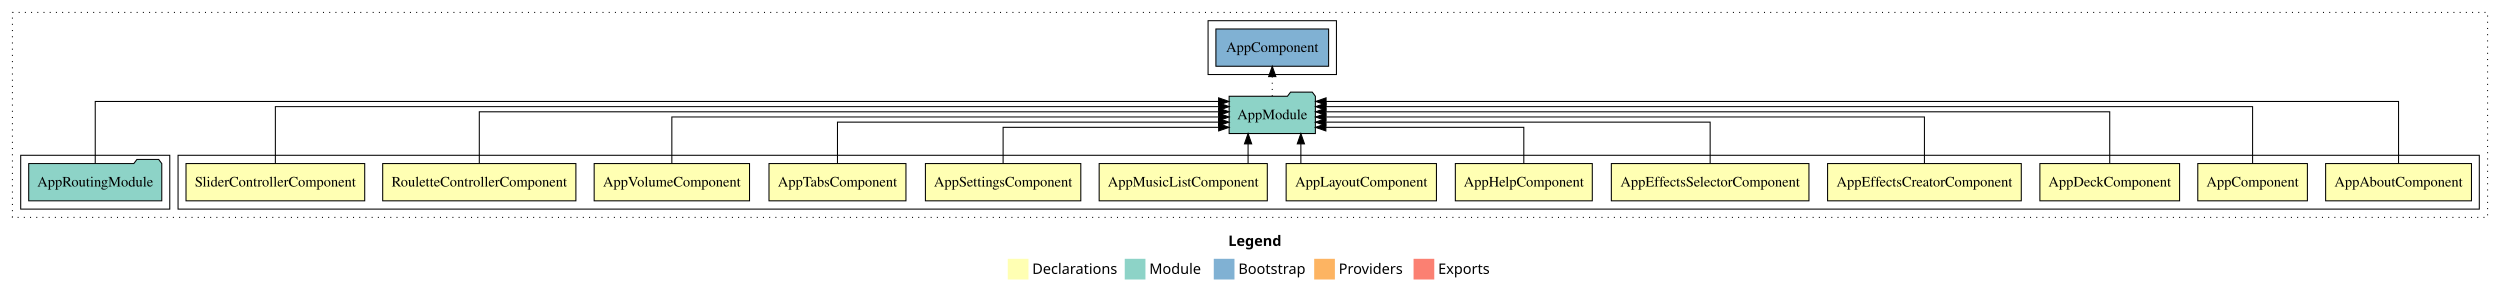
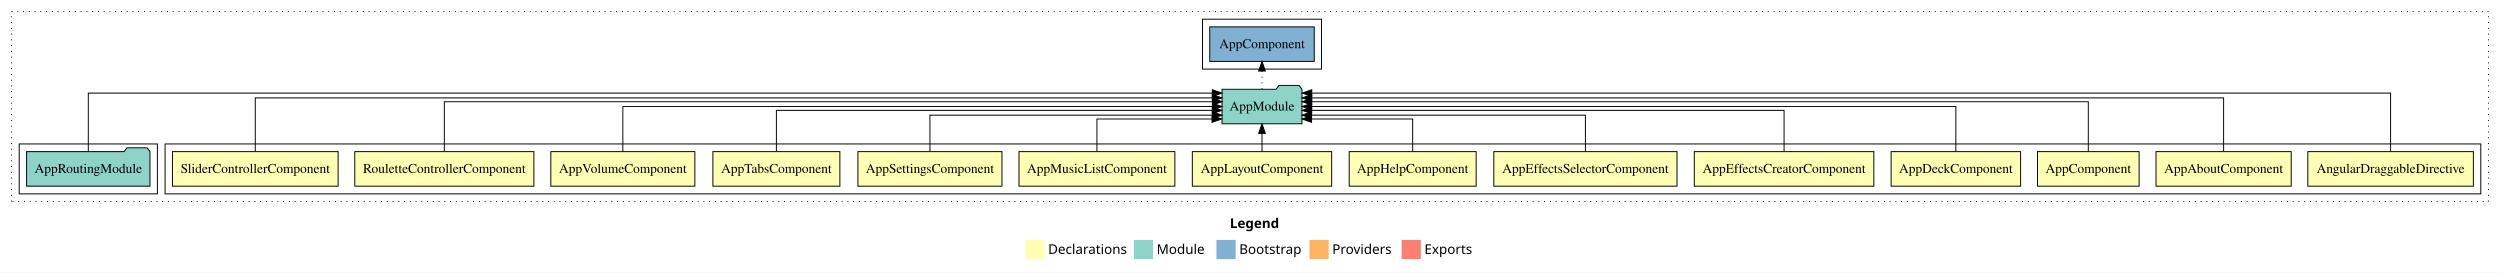
- <svg xmlns="http://www.w3.org/2000/svg" width="2415pt" height="284pt" viewBox="0.00 0.00 2415.00 284.00">
+ <svg xmlns="http://www.w3.org/2000/svg" width="2605pt" height="284pt" viewBox="0.00 0.00 2605.00 284.00">
  <g id="graph0" class="graph" transform="scale(1 1) rotate(0) translate(4 280)">
-     <polygon fill="#ffffff" stroke="transparent" points="-4,4 -4,-280 2411,-280 2411,4 -4,4" />
-     <text text-anchor="start" x="1182.509" y="-42.4" font-family="sans-serif" font-weight="bold" font-size="14.00" fill="#000000">Legend</text>
-     <polygon fill="#ffffb3" stroke="transparent" points="969.5,-10 969.5,-30 989.5,-30 989.5,-10 969.5,-10" />
-     <text text-anchor="start" x="993.129" y="-15.4" font-family="sans-serif" font-size="14.00" fill="#000000">  Declarations</text>
-     <polygon fill="#8dd3c7" stroke="transparent" points="1082.5,-10 1082.5,-30 1102.5,-30 1102.5,-10 1082.5,-10" />
-     <text text-anchor="start" x="1106.225" y="-15.4" font-family="sans-serif" font-size="14.00" fill="#000000">  Module</text>
-     <polygon fill="#80b1d3" stroke="transparent" points="1168.5,-10 1168.5,-30 1188.5,-30 1188.5,-10 1168.5,-10" />
-     <text text-anchor="start" x="1192.281" y="-15.4" font-family="sans-serif" font-size="14.00" fill="#000000">  Bootstrap</text>
-     <polygon fill="#fdb462" stroke="transparent" points="1265.5,-10 1265.5,-30 1285.5,-30 1285.5,-10 1265.5,-10" />
-     <text text-anchor="start" x="1289.173" y="-15.4" font-family="sans-serif" font-size="14.00" fill="#000000">  Providers</text>
-     <polygon fill="#fb8072" stroke="transparent" points="1361.5,-10 1361.5,-30 1381.5,-30 1381.5,-10 1361.5,-10" />
-     <text text-anchor="start" x="1385.226" y="-15.4" font-family="sans-serif" font-size="14.00" fill="#000000">  Exports</text>
+     <polygon fill="#ffffff" stroke="transparent" points="-4,4 -4,-280 2601,-280 2601,4 -4,4" />
+     <text text-anchor="start" x="1277.509" y="-42.4" font-family="sans-serif" font-weight="bold" font-size="14.00" fill="#000000">Legend</text>
+     <polygon fill="#ffffb3" stroke="transparent" points="1064.5,-10 1064.5,-30 1084.5,-30 1084.5,-10 1064.5,-10" />
+     <text text-anchor="start" x="1088.129" y="-15.4" font-family="sans-serif" font-size="14.00" fill="#000000">  Declarations</text>
+     <polygon fill="#8dd3c7" stroke="transparent" points="1177.5,-10 1177.5,-30 1197.5,-30 1197.5,-10 1177.5,-10" />
+     <text text-anchor="start" x="1201.225" y="-15.4" font-family="sans-serif" font-size="14.00" fill="#000000">  Module</text>
+     <polygon fill="#80b1d3" stroke="transparent" points="1263.5,-10 1263.5,-30 1283.5,-30 1283.5,-10 1263.5,-10" />
+     <text text-anchor="start" x="1287.281" y="-15.4" font-family="sans-serif" font-size="14.00" fill="#000000">  Bootstrap</text>
+     <polygon fill="#fdb462" stroke="transparent" points="1360.5,-10 1360.5,-30 1380.5,-30 1380.5,-10 1360.5,-10" />
+     <text text-anchor="start" x="1384.173" y="-15.4" font-family="sans-serif" font-size="14.00" fill="#000000">  Providers</text>
+     <polygon fill="#fb8072" stroke="transparent" points="1456.5,-10 1456.5,-30 1476.5,-30 1476.5,-10 1456.5,-10" />
+     <text text-anchor="start" x="1480.226" y="-15.4" font-family="sans-serif" font-size="14.00" fill="#000000">  Exports</text>
    <g id="clust1" class="cluster">
-       <polygon fill="none" stroke="#000000" stroke-dasharray="1,5" points="8,-70 8,-268 2399,-268 2399,-70 8,-70" />
+       <polygon fill="none" stroke="#000000" stroke-dasharray="1,5" points="8,-70 8,-268 2589,-268 2589,-70 8,-70" />
    </g>
    <g id="clust2" class="cluster">
-       <polygon fill="none" stroke="#000000" points="168,-78 168,-130 2391,-130 2391,-78 168,-78" />
+       <polygon fill="none" stroke="#000000" points="168,-78 168,-130 2581,-130 2581,-78 168,-78" />
    </g>
-     <g id="clust16" class="cluster">
+     <g id="clust17" class="cluster">
      <polygon fill="none" stroke="#000000" points="16,-78 16,-130 160,-130 160,-78 16,-78" />
    </g>
-     <g id="clust18" class="cluster">
-       <polygon fill="none" stroke="#000000" points="1163,-208 1163,-260 1287,-260 1287,-208 1163,-208" />
+     <g id="clust19" class="cluster">
+       <polygon fill="none" stroke="#000000" points="1249,-208 1249,-260 1373,-260 1373,-208 1249,-208" />
    </g>
    <g id="node1" class="node">
+       <polygon fill="#ffffb3" stroke="#000000" points="2573.257,-122 2400.743,-122 2400.743,-86 2573.257,-86 2573.257,-122" />
+       <text text-anchor="middle" x="2487" y="-99.8" font-family="Times,serif" font-size="14.00" fill="#000000">AngularDraggableDirective</text>
+     </g>
+     <g id="node15" class="node">
+       <polygon fill="#8dd3c7" stroke="#000000" points="1352.657,-187 1349.657,-191 1328.657,-191 1325.657,-187 1269.343,-187 1269.343,-151 1352.657,-151 1352.657,-187" />
+       <text text-anchor="middle" x="1311" y="-164.8" font-family="Times,serif" font-size="14.00" fill="#000000">AppModule</text>
+     </g>
+     <g id="edge1" class="edge">
+       <path fill="none" stroke="#000000" d="M2487,-122.323C2487,-145.66 2487,-183 2487,-183 2487,-183 1362.854,-183 1362.854,-183" />
+       <polygon fill="#000000" stroke="#000000" points="1362.854,-179.5 1352.854,-183 1362.854,-186.5 1362.854,-179.5" />
+     </g>
+     <g id="node2" class="node">
      <polygon fill="#ffffb3" stroke="#000000" points="2383.437,-122 2242.563,-122 2242.563,-86 2383.437,-86 2383.437,-122" />
      <text text-anchor="middle" x="2313" y="-99.8" font-family="Times,serif" font-size="14.00" fill="#000000">AppAboutComponent</text>
    </g>
-     <g id="node14" class="node">
-       <polygon fill="#8dd3c7" stroke="#000000" points="1266.657,-187 1263.657,-191 1242.657,-191 1239.657,-187 1183.343,-187 1183.343,-151 1266.657,-151 1266.657,-187" />
-       <text text-anchor="middle" x="1225" y="-164.8" font-family="Times,serif" font-size="14.00" fill="#000000">AppModule</text>
+     <g id="edge2" class="edge">
+       <path fill="none" stroke="#000000" d="M2313,-122.292C2313,-144.206 2313,-178 2313,-178 2313,-178 1362.779,-178 1362.779,-178" />
+       <polygon fill="#000000" stroke="#000000" points="1362.779,-174.5 1352.779,-178 1362.779,-181.5 1362.779,-174.5" />
    </g>
-     <g id="edge1" class="edge">
-       <path fill="none" stroke="#000000" d="M2313,-122.091C2313,-145.133 2313,-182 2313,-182 2313,-182 1276.984,-182 1276.984,-182" />
-       <polygon fill="#000000" stroke="#000000" points="1276.984,-178.5 1266.984,-182 1276.984,-185.5 1276.984,-178.5" />
-     </g>
-     <g id="node2" class="node">
+     <g id="node3" class="node">
      <polygon fill="#ffffb3" stroke="#000000" points="2224.94,-122 2119.06,-122 2119.06,-86 2224.94,-86 2224.94,-122" />
      <text text-anchor="middle" x="2172" y="-99.8" font-family="Times,serif" font-size="14.00" fill="#000000">AppComponent</text>
    </g>
-     <g id="edge2" class="edge">
-       <path fill="none" stroke="#000000" d="M2172,-122.045C2172,-143.662 2172,-177 2172,-177 2172,-177 1276.913,-177 1276.913,-177" />
-       <polygon fill="#000000" stroke="#000000" points="1276.913,-173.5 1266.913,-177 1276.913,-180.5 1276.913,-173.5" />
+     <g id="edge3" class="edge">
+       <path fill="none" stroke="#000000" d="M2172,-122.027C2172,-142.767 2172,-174 2172,-174 2172,-174 1362.819,-174 1362.819,-174" />
+       <polygon fill="#000000" stroke="#000000" points="1362.819,-170.5 1352.819,-174 1362.819,-177.5 1362.819,-170.5" />
    </g>
-     <g id="node3" class="node">
+     <g id="node4" class="node">
      <polygon fill="#ffffb3" stroke="#000000" points="2101.475,-122 1966.525,-122 1966.525,-86 2101.475,-86 2101.475,-122" />
      <text text-anchor="middle" x="2034" y="-99.8" font-family="Times,serif" font-size="14.00" fill="#000000">AppDeckComponent</text>
    </g>
-     <g id="edge3" class="edge">
-       <path fill="none" stroke="#000000" d="M2034,-122.223C2034,-142.365 2034,-172 2034,-172 2034,-172 1276.792,-172 1276.792,-172" />
-       <polygon fill="#000000" stroke="#000000" points="1276.792,-168.5 1266.792,-172 1276.792,-175.5 1276.792,-168.5" />
+     <g id="edge4" class="edge">
+       <path fill="none" stroke="#000000" d="M2034,-122.106C2034,-141.339 2034,-169 2034,-169 2034,-169 1362.732,-169 1362.732,-169" />
+       <polygon fill="#000000" stroke="#000000" points="1362.732,-165.5 1352.732,-169 1362.732,-172.5 1362.732,-165.5" />
    </g>
-     <g id="node4" class="node">
+     <g id="node5" class="node">
      <polygon fill="#ffffb3" stroke="#000000" points="1948.555,-122 1761.445,-122 1761.445,-86 1948.555,-86 1948.555,-122" />
      <text text-anchor="middle" x="1855" y="-99.8" font-family="Times,serif" font-size="14.00" fill="#000000">AppEffectsCreatorComponent</text>
    </g>
-     <g id="edge4" class="edge">
-       <path fill="none" stroke="#000000" d="M1855,-122.222C1855,-140.828 1855,-167 1855,-167 1855,-167 1276.824,-167 1276.824,-167" />
-       <polygon fill="#000000" stroke="#000000" points="1276.824,-163.5 1266.824,-167 1276.824,-170.5 1276.824,-163.5" />
+     <g id="edge5" class="edge">
+       <path fill="none" stroke="#000000" d="M1855,-122.302C1855,-140.27 1855,-165 1855,-165 1855,-165 1362.784,-165 1362.784,-165" />
+       <polygon fill="#000000" stroke="#000000" points="1362.784,-161.5 1352.784,-165 1362.783,-168.5 1362.784,-161.5" />
    </g>
-     <g id="node5" class="node">
+     <g id="node6" class="node">
      <polygon fill="#ffffb3" stroke="#000000" points="1743.445,-122 1552.555,-122 1552.555,-86 1743.445,-86 1743.445,-122" />
      <text text-anchor="middle" x="1648" y="-99.8" font-family="Times,serif" font-size="14.00" fill="#000000">AppEffectsSelectorComponent</text>
    </g>
-     <g id="edge5" class="edge">
-       <path fill="none" stroke="#000000" d="M1648,-122.034C1648,-139.06 1648,-162 1648,-162 1648,-162 1276.716,-162 1276.716,-162" />
-       <polygon fill="#000000" stroke="#000000" points="1276.717,-158.5 1266.716,-162 1276.716,-165.5 1276.717,-158.5" />
+     <g id="edge6" class="edge">
+       <path fill="none" stroke="#000000" d="M1648,-122.027C1648,-138.398 1648,-160 1648,-160 1648,-160 1362.661,-160 1362.661,-160" />
+       <polygon fill="#000000" stroke="#000000" points="1362.661,-156.5 1352.661,-160 1362.661,-163.5 1362.661,-156.5" />
    </g>
-     <g id="node6" class="node">
+     <g id="node7" class="node">
      <polygon fill="#ffffb3" stroke="#000000" points="1534.151,-122 1401.849,-122 1401.849,-86 1534.151,-86 1534.151,-122" />
      <text text-anchor="middle" x="1468" y="-99.8" font-family="Times,serif" font-size="14.00" fill="#000000">AppHelpComponent</text>
    </g>
-     <g id="edge6" class="edge">
-       <path fill="none" stroke="#000000" d="M1468,-122.24C1468,-137.571 1468,-157 1468,-157 1468,-157 1276.773,-157 1276.773,-157" />
-       <polygon fill="#000000" stroke="#000000" points="1276.773,-153.5 1266.773,-157 1276.773,-160.5 1276.773,-153.5" />
+     <g id="edge7" class="edge">
+       <path fill="none" stroke="#000000" d="M1468,-122.187C1468,-137.182 1468,-156 1468,-156 1468,-156 1362.661,-156 1362.661,-156" />
+       <polygon fill="#000000" stroke="#000000" points="1362.661,-152.5 1352.661,-156 1362.661,-159.5 1362.661,-152.5" />
    </g>
-     <g id="node7" class="node">
+     <g id="node8" class="node">
      <polygon fill="#ffffb3" stroke="#000000" points="1383.597,-122 1238.403,-122 1238.403,-86 1383.597,-86 1383.597,-122" />
      <text text-anchor="middle" x="1311" y="-99.8" font-family="Times,serif" font-size="14.00" fill="#000000">AppLayoutComponent</text>
    </g>
-     <g id="edge7" class="edge">
-       <path fill="none" stroke="#000000" d="M1252.64,-122.106C1252.64,-122.106 1252.64,-140.991 1252.64,-140.991" />
-       <polygon fill="#000000" stroke="#000000" points="1249.14,-140.991 1252.64,-150.991 1256.14,-140.991 1249.14,-140.991" />
+     <g id="edge8" class="edge">
+       <path fill="none" stroke="#000000" d="M1311,-122.106C1311,-122.106 1311,-140.991 1311,-140.991" />
+       <polygon fill="#000000" stroke="#000000" points="1307.5,-140.991 1311,-150.991 1314.5,-140.991 1307.5,-140.991" />
    </g>
-     <g id="node8" class="node">
+     <g id="node9" class="node">
      <polygon fill="#ffffb3" stroke="#000000" points="1220.212,-122 1057.788,-122 1057.788,-86 1220.212,-86 1220.212,-122" />
      <text text-anchor="middle" x="1139" y="-99.8" font-family="Times,serif" font-size="14.00" fill="#000000">AppMusicListComponent</text>
    </g>
-     <g id="edge8" class="edge">
-       <path fill="none" stroke="#000000" d="M1201.639,-122.106C1201.639,-122.106 1201.639,-140.991 1201.639,-140.991" />
-       <polygon fill="#000000" stroke="#000000" points="1198.139,-140.991 1201.639,-150.991 1205.139,-140.991 1198.139,-140.991" />
+     <g id="edge9" class="edge">
+       <path fill="none" stroke="#000000" d="M1139,-122.187C1139,-137.182 1139,-156 1139,-156 1139,-156 1258.924,-156 1258.924,-156" />
+       <polygon fill="#000000" stroke="#000000" points="1258.924,-159.5 1268.924,-156 1258.924,-152.5 1258.924,-159.5" />
    </g>
-     <g id="node9" class="node">
+     <g id="node10" class="node">
      <polygon fill="#ffffb3" stroke="#000000" points="1040.053,-122 889.947,-122 889.947,-86 1040.053,-86 1040.053,-122" />
      <text text-anchor="middle" x="965" y="-99.8" font-family="Times,serif" font-size="14.00" fill="#000000">AppSettingsComponent</text>
    </g>
-     <g id="edge9" class="edge">
-       <path fill="none" stroke="#000000" d="M965,-122.24C965,-137.571 965,-157 965,-157 965,-157 1173.226,-157 1173.226,-157" />
-       <polygon fill="#000000" stroke="#000000" points="1173.226,-160.5 1183.226,-157 1173.226,-153.5 1173.226,-160.5" />
+     <g id="edge10" class="edge">
+       <path fill="none" stroke="#000000" d="M965,-122.027C965,-138.398 965,-160 965,-160 965,-160 1259.264,-160 1259.264,-160" />
+       <polygon fill="#000000" stroke="#000000" points="1259.264,-163.5 1269.264,-160 1259.264,-156.5 1259.264,-163.5" />
    </g>
-     <g id="node10" class="node">
+     <g id="node11" class="node">
      <polygon fill="#ffffb3" stroke="#000000" points="871.151,-122 738.849,-122 738.849,-86 871.151,-86 871.151,-122" />
      <text text-anchor="middle" x="805" y="-99.8" font-family="Times,serif" font-size="14.00" fill="#000000">AppTabsComponent</text>
    </g>
-     <g id="edge10" class="edge">
-       <path fill="none" stroke="#000000" d="M805,-122.034C805,-139.06 805,-162 805,-162 805,-162 1173.193,-162 1173.193,-162" />
-       <polygon fill="#000000" stroke="#000000" points="1173.193,-165.5 1183.193,-162 1173.193,-158.5 1173.193,-165.5" />
+     <g id="edge11" class="edge">
+       <path fill="none" stroke="#000000" d="M805,-122.302C805,-140.27 805,-165 805,-165 805,-165 1259.161,-165 1259.161,-165" />
+       <polygon fill="#000000" stroke="#000000" points="1259.161,-168.5 1269.161,-165 1259.161,-161.5 1259.161,-168.5" />
    </g>
-     <g id="node11" class="node">
+     <g id="node12" class="node">
      <polygon fill="#ffffb3" stroke="#000000" points="720.042,-122 569.958,-122 569.958,-86 720.042,-86 720.042,-122" />
      <text text-anchor="middle" x="645" y="-99.8" font-family="Times,serif" font-size="14.00" fill="#000000">AppVolumeComponent</text>
    </g>
-     <g id="edge11" class="edge">
-       <path fill="none" stroke="#000000" d="M645,-122.222C645,-140.828 645,-167 645,-167 645,-167 1173.288,-167 1173.288,-167" />
-       <polygon fill="#000000" stroke="#000000" points="1173.288,-170.5 1183.288,-167 1173.288,-163.5 1173.288,-170.5" />
+     <g id="edge12" class="edge">
+       <path fill="none" stroke="#000000" d="M645,-122.106C645,-141.339 645,-169 645,-169 645,-169 1259.339,-169 1259.339,-169" />
+       <polygon fill="#000000" stroke="#000000" points="1259.339,-172.5 1269.339,-169 1259.339,-165.5 1259.339,-172.5" />
    </g>
-     <g id="node12" class="node">
+     <g id="node13" class="node">
      <polygon fill="#ffffb3" stroke="#000000" points="552.314,-122 365.685,-122 365.685,-86 552.314,-86 552.314,-122" />
      <text text-anchor="middle" x="459" y="-99.8" font-family="Times,serif" font-size="14.00" fill="#000000">RouletteControllerComponent</text>
    </g>
-     <g id="edge12" class="edge">
-       <path fill="none" stroke="#000000" d="M459,-122.223C459,-142.365 459,-172 459,-172 459,-172 1173.273,-172 1173.273,-172" />
-       <polygon fill="#000000" stroke="#000000" points="1173.273,-175.5 1183.273,-172 1173.273,-168.5 1173.273,-175.5" />
+     <g id="edge13" class="edge">
+       <path fill="none" stroke="#000000" d="M459,-122.027C459,-142.767 459,-174 459,-174 459,-174 1259.33,-174 1259.33,-174" />
+       <polygon fill="#000000" stroke="#000000" points="1259.33,-177.5 1269.33,-174 1259.33,-170.5 1259.33,-177.5" />
    </g>
-     <g id="node13" class="node">
+     <g id="node14" class="node">
      <polygon fill="#ffffb3" stroke="#000000" points="348.316,-122 175.684,-122 175.684,-86 348.316,-86 348.316,-122" />
      <text text-anchor="middle" x="262" y="-99.8" font-family="Times,serif" font-size="14.00" fill="#000000">SliderControllerComponent</text>
    </g>
-     <g id="edge13" class="edge">
-       <path fill="none" stroke="#000000" d="M262,-122.045C262,-143.662 262,-177 262,-177 262,-177 1173.312,-177 1173.312,-177" />
-       <polygon fill="#000000" stroke="#000000" points="1173.312,-180.5 1183.312,-177 1173.312,-173.5 1173.312,-180.5" />
+     <g id="edge14" class="edge">
+       <path fill="none" stroke="#000000" d="M262,-122.292C262,-144.206 262,-178 262,-178 262,-178 1259.231,-178 1259.231,-178" />
+       <polygon fill="#000000" stroke="#000000" points="1259.231,-181.5 1269.231,-178 1259.231,-174.5 1259.231,-181.5" />
+     </g>
+     <g id="node17" class="node">
+       <polygon fill="#80b1d3" stroke="#000000" points="1365.439,-252 1256.561,-252 1256.561,-216 1365.439,-216 1365.439,-252" />
+       <text text-anchor="middle" x="1311" y="-229.8" font-family="Times,serif" font-size="14.00" fill="#000000">AppComponent </text>
+     </g>
+     <g id="edge16" class="edge">
+       <path fill="none" stroke="#000000" stroke-dasharray="1,5" d="M1311,-187.106C1311,-187.106 1311,-205.991 1311,-205.991" />
+       <polygon fill="#000000" stroke="#000000" points="1307.5,-205.991 1311,-215.991 1314.5,-205.991 1307.5,-205.991" />
    </g>
    <g id="node16" class="node">
-       <polygon fill="#80b1d3" stroke="#000000" points="1279.439,-252 1170.561,-252 1170.561,-216 1279.439,-216 1279.439,-252" />
-       <text text-anchor="middle" x="1225" y="-229.8" font-family="Times,serif" font-size="14.00" fill="#000000">AppComponent </text>
-     </g>
-     <g id="edge15" class="edge">
-       <path fill="none" stroke="#000000" stroke-dasharray="1,5" d="M1225,-187.106C1225,-187.106 1225,-205.991 1225,-205.991" />
-       <polygon fill="#000000" stroke="#000000" points="1221.5,-205.991 1225,-215.991 1228.5,-205.991 1221.5,-205.991" />
-     </g>
-     <g id="node15" class="node">
      <polygon fill="#8dd3c7" stroke="#000000" points="152.274,-122 149.274,-126 128.274,-126 125.274,-122 23.726,-122 23.726,-86 152.274,-86 152.274,-122" />
      <text text-anchor="middle" x="88" y="-99.8" font-family="Times,serif" font-size="14.00" fill="#000000">AppRoutingModule</text>
    </g>
-     <g id="edge14" class="edge">
-       <path fill="none" stroke="#000000" d="M88,-122.091C88,-145.133 88,-182 88,-182 88,-182 1173.185,-182 1173.185,-182" />
-       <polygon fill="#000000" stroke="#000000" points="1173.185,-185.5 1183.185,-182 1173.185,-178.5 1173.185,-185.5" />
+     <g id="edge15" class="edge">
+       <path fill="none" stroke="#000000" d="M88,-122.323C88,-145.66 88,-183 88,-183 88,-183 1259.255,-183 1259.255,-183" />
+       <polygon fill="#000000" stroke="#000000" points="1259.255,-186.5 1269.255,-183 1259.255,-179.5 1259.255,-186.5" />
    </g>
  </g>
</svg>
